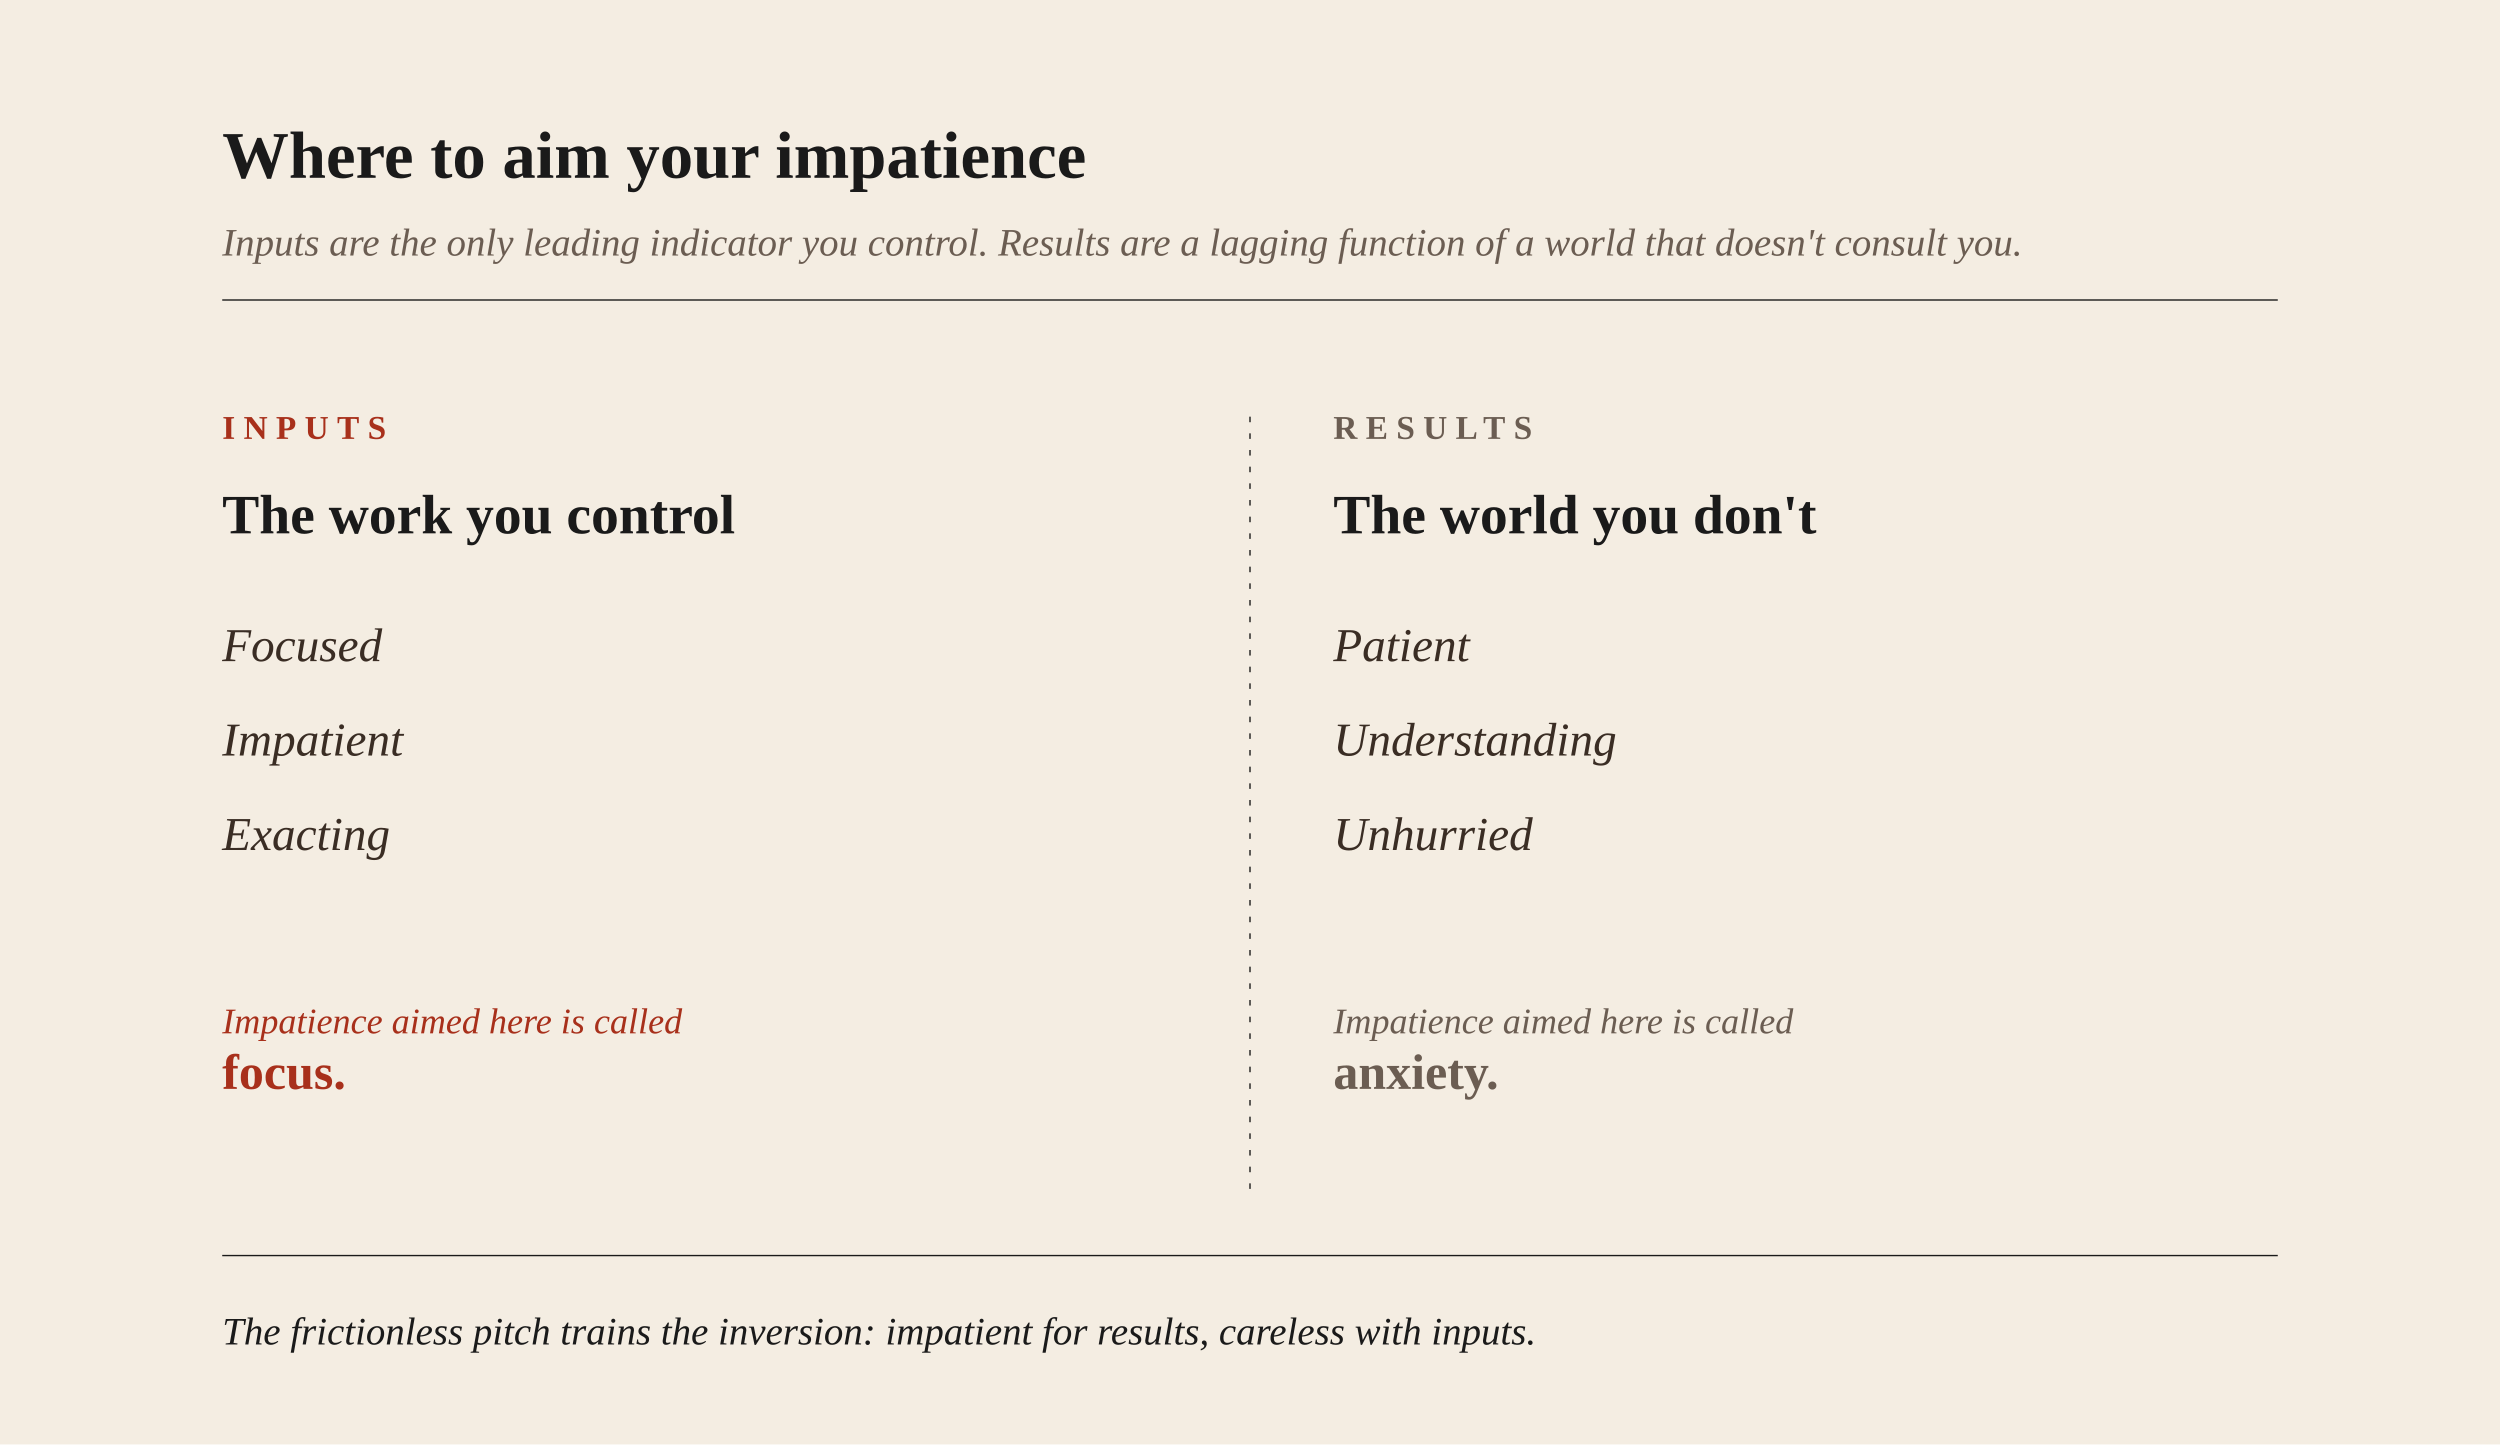
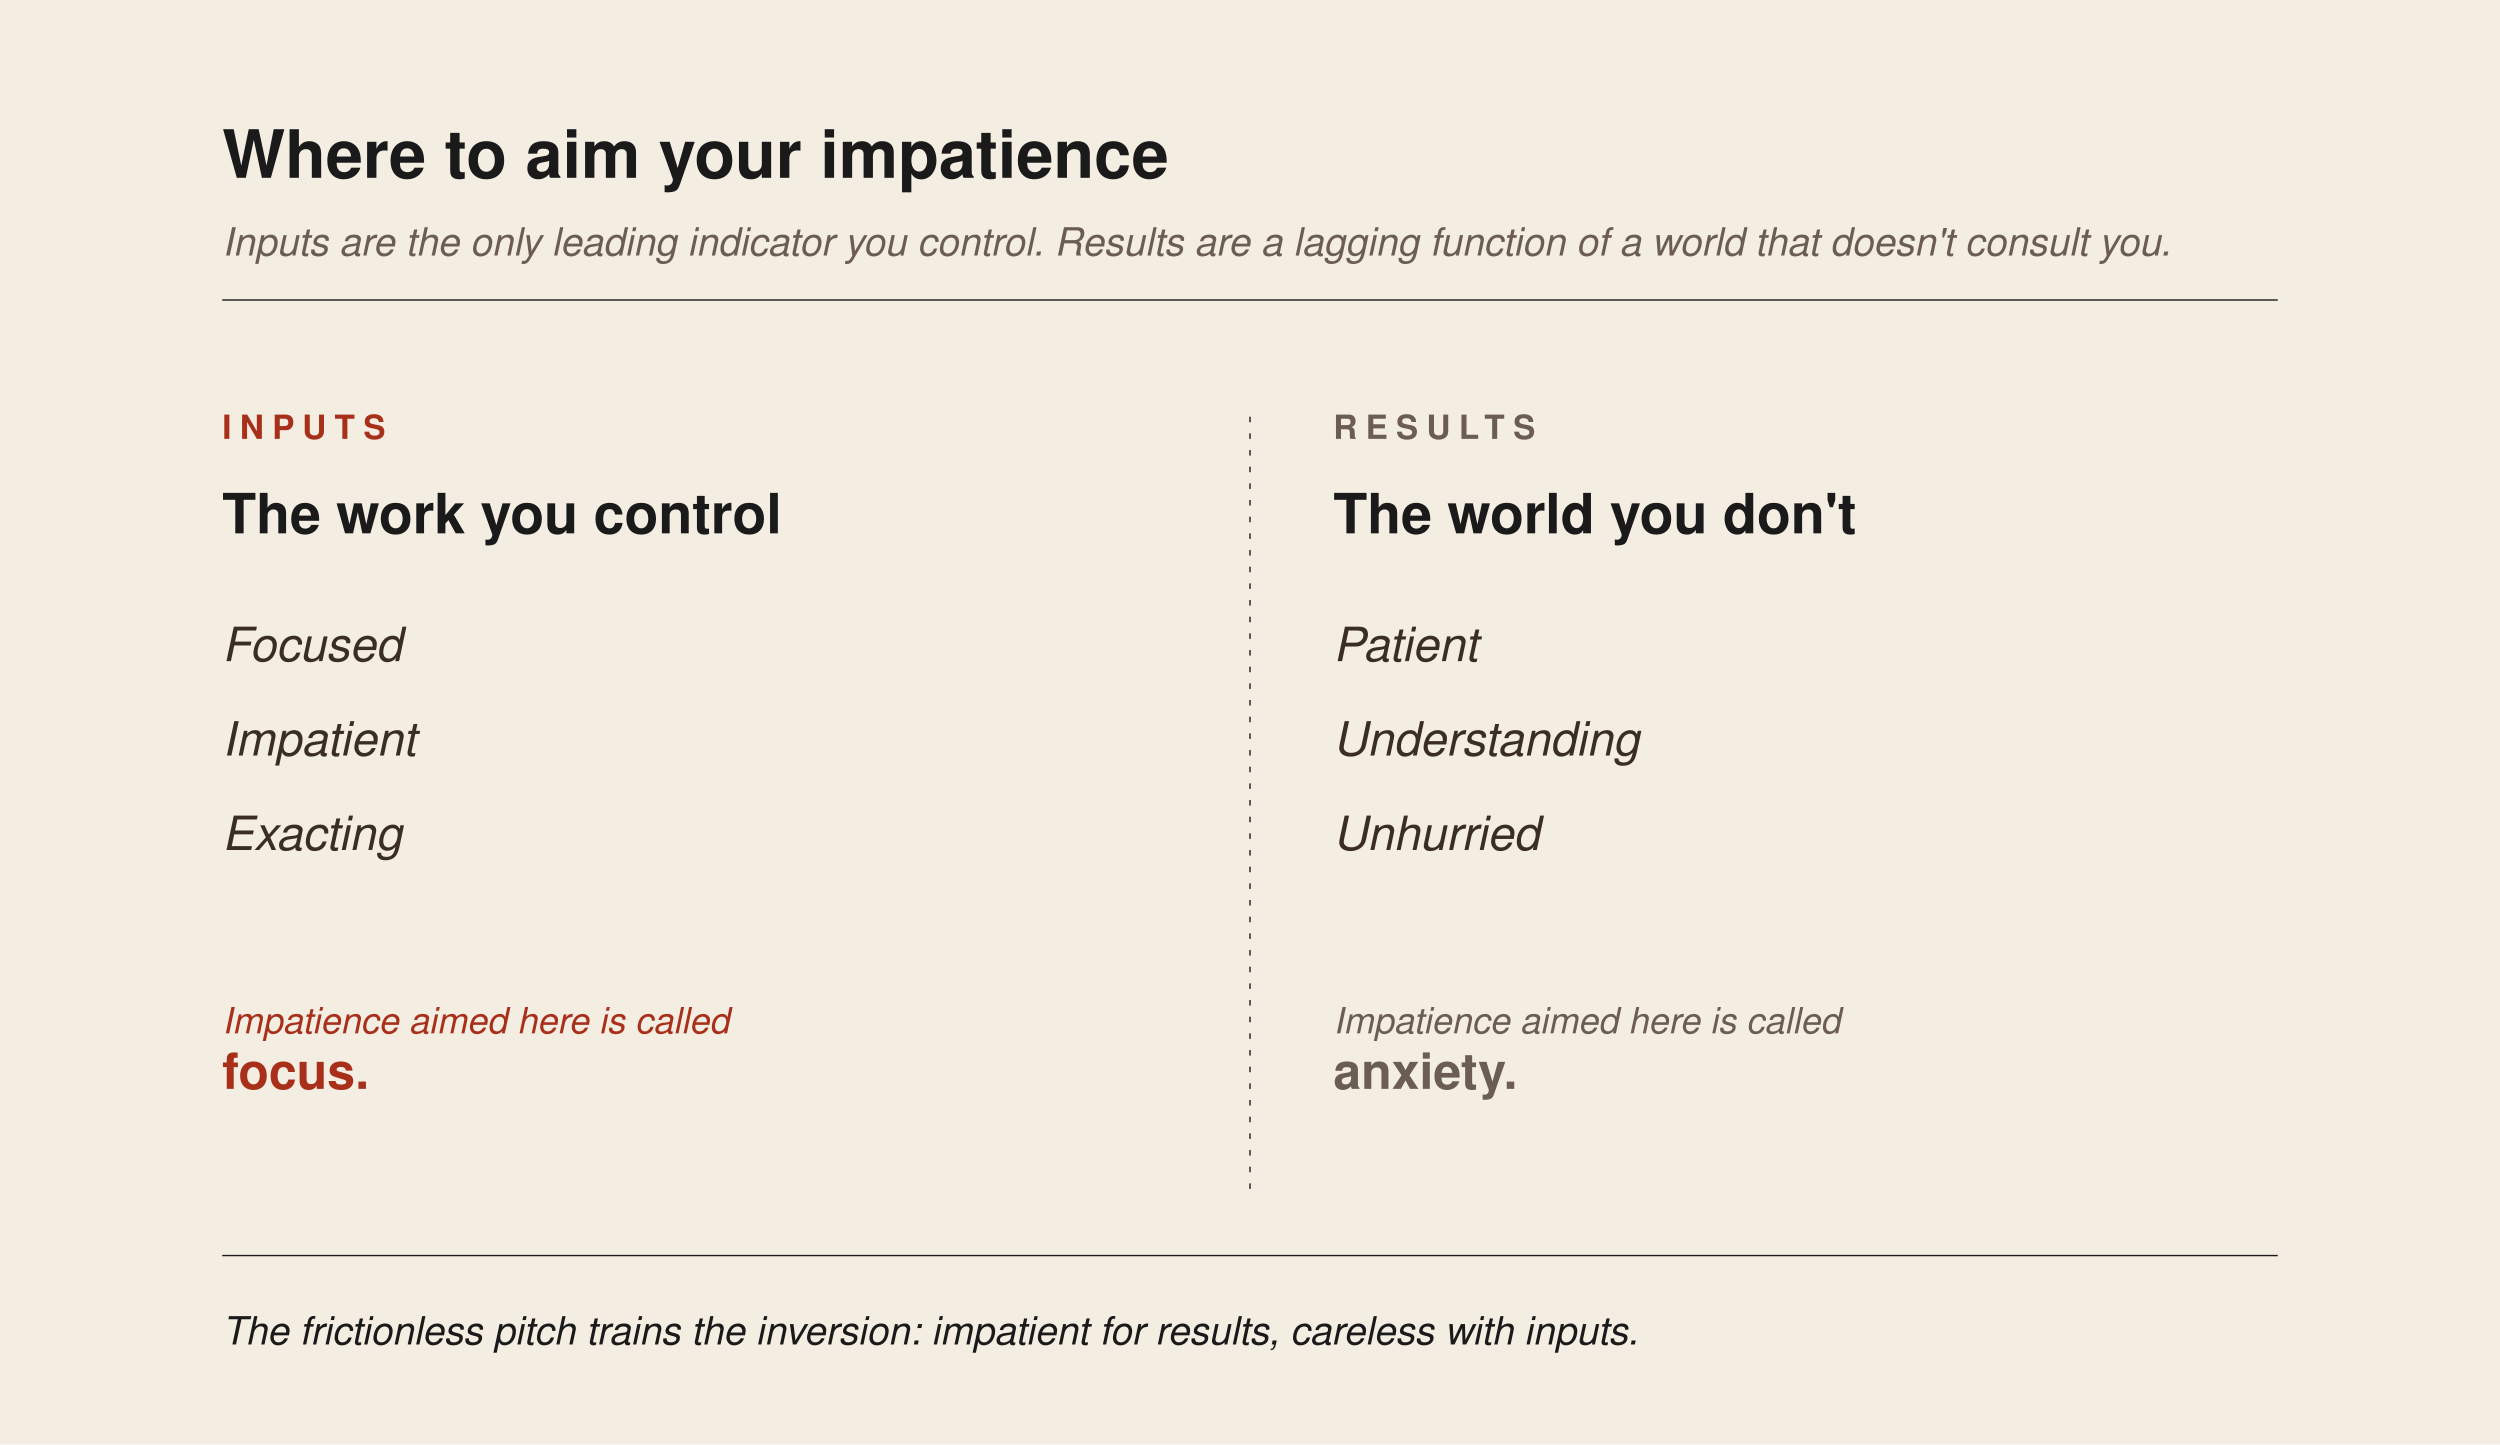
- <svg xmlns="http://www.w3.org/2000/svg" viewBox="0 0 900 520" font-family="Georgia, 'Times New Roman', serif">
+ <svg xmlns="http://www.w3.org/2000/svg" viewBox="0 0 900 520" font-family="'Helvetica Neue', Helvetica, Arial, sans-serif">
  <rect width="900" height="520" fill="#F4EDE2" />
  <text x="80" y="64" fill="#1A1A1A" font-size="24" font-weight="700">Where to aim your impatience</text>
  <text x="80" y="92" fill="#6B5D52" font-size="14" font-style="italic">Inputs are the only leading indicator you control. Results are a lagging function of a world that doesn't consult you.</text>
  <line x1="80" y1="108" x2="820" y2="108" stroke="#1A1A1A" stroke-width="0.5" />
  <line x1="450" y1="150" x2="450" y2="430" stroke="#1A1A1A" stroke-width="0.5" stroke-dasharray="2 4" />
  <text x="80" y="158" fill="#A8301B" font-size="12" font-weight="700" letter-spacing="3">INPUTS</text>
  <text x="80" y="192" fill="#1A1A1A" font-size="20" font-weight="700">The work you control</text>
  <g fill="#3A2D24" font-size="17" font-style="italic">
    <text x="80" y="238">Focused</text>
    <text x="80" y="272">Impatient</text>
    <text x="80" y="306">Exacting</text>
  </g>
  <text x="80" y="372" fill="#A8301B" font-size="13" font-style="italic">Impatience aimed here is called</text>
  <text x="80" y="392" fill="#A8301B" font-size="18" font-weight="700">focus.</text>
  <text x="480" y="158" fill="#6B5D52" font-size="12" font-weight="700" letter-spacing="3">RESULTS</text>
  <text x="480" y="192" fill="#1A1A1A" font-size="20" font-weight="700">The world you don't</text>
  <g fill="#3A2D24" font-size="17" font-style="italic">
    <text x="480" y="238">Patient</text>
    <text x="480" y="272">Understanding</text>
    <text x="480" y="306">Unhurried</text>
  </g>
  <text x="480" y="372" fill="#6B5D52" font-size="13" font-style="italic">Impatience aimed here is called</text>
  <text x="480" y="392" fill="#6B5D52" font-size="18" font-weight="700">anxiety.</text>
  <line x1="80" y1="452" x2="820" y2="452" stroke="#1A1A1A" stroke-width="0.5" />
  <text x="80" y="484" fill="#1A1A1A" font-size="14" font-style="italic">The frictionless pitch trains the inversion: impatient for results, careless with inputs.</text>
</svg>
